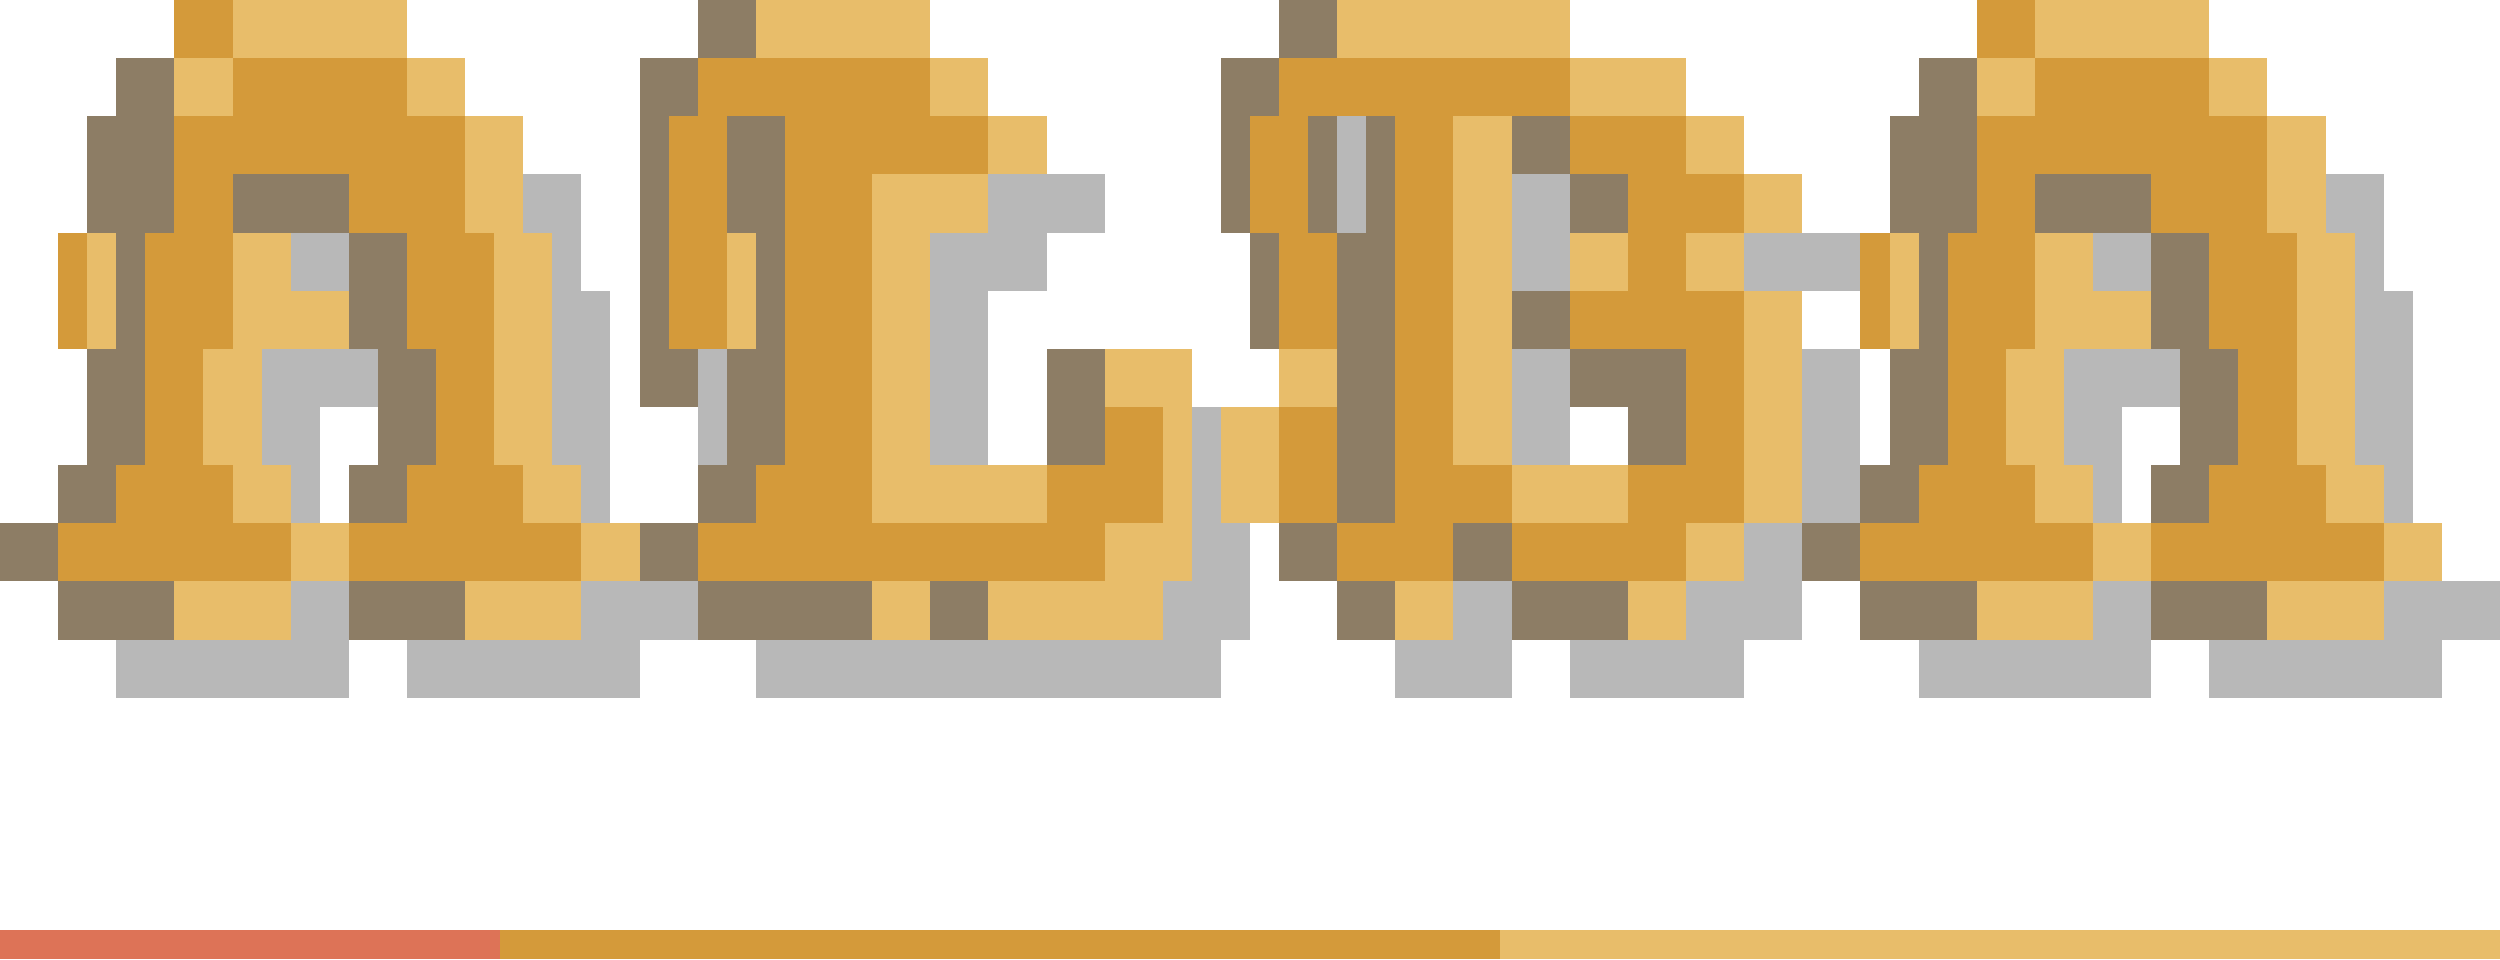
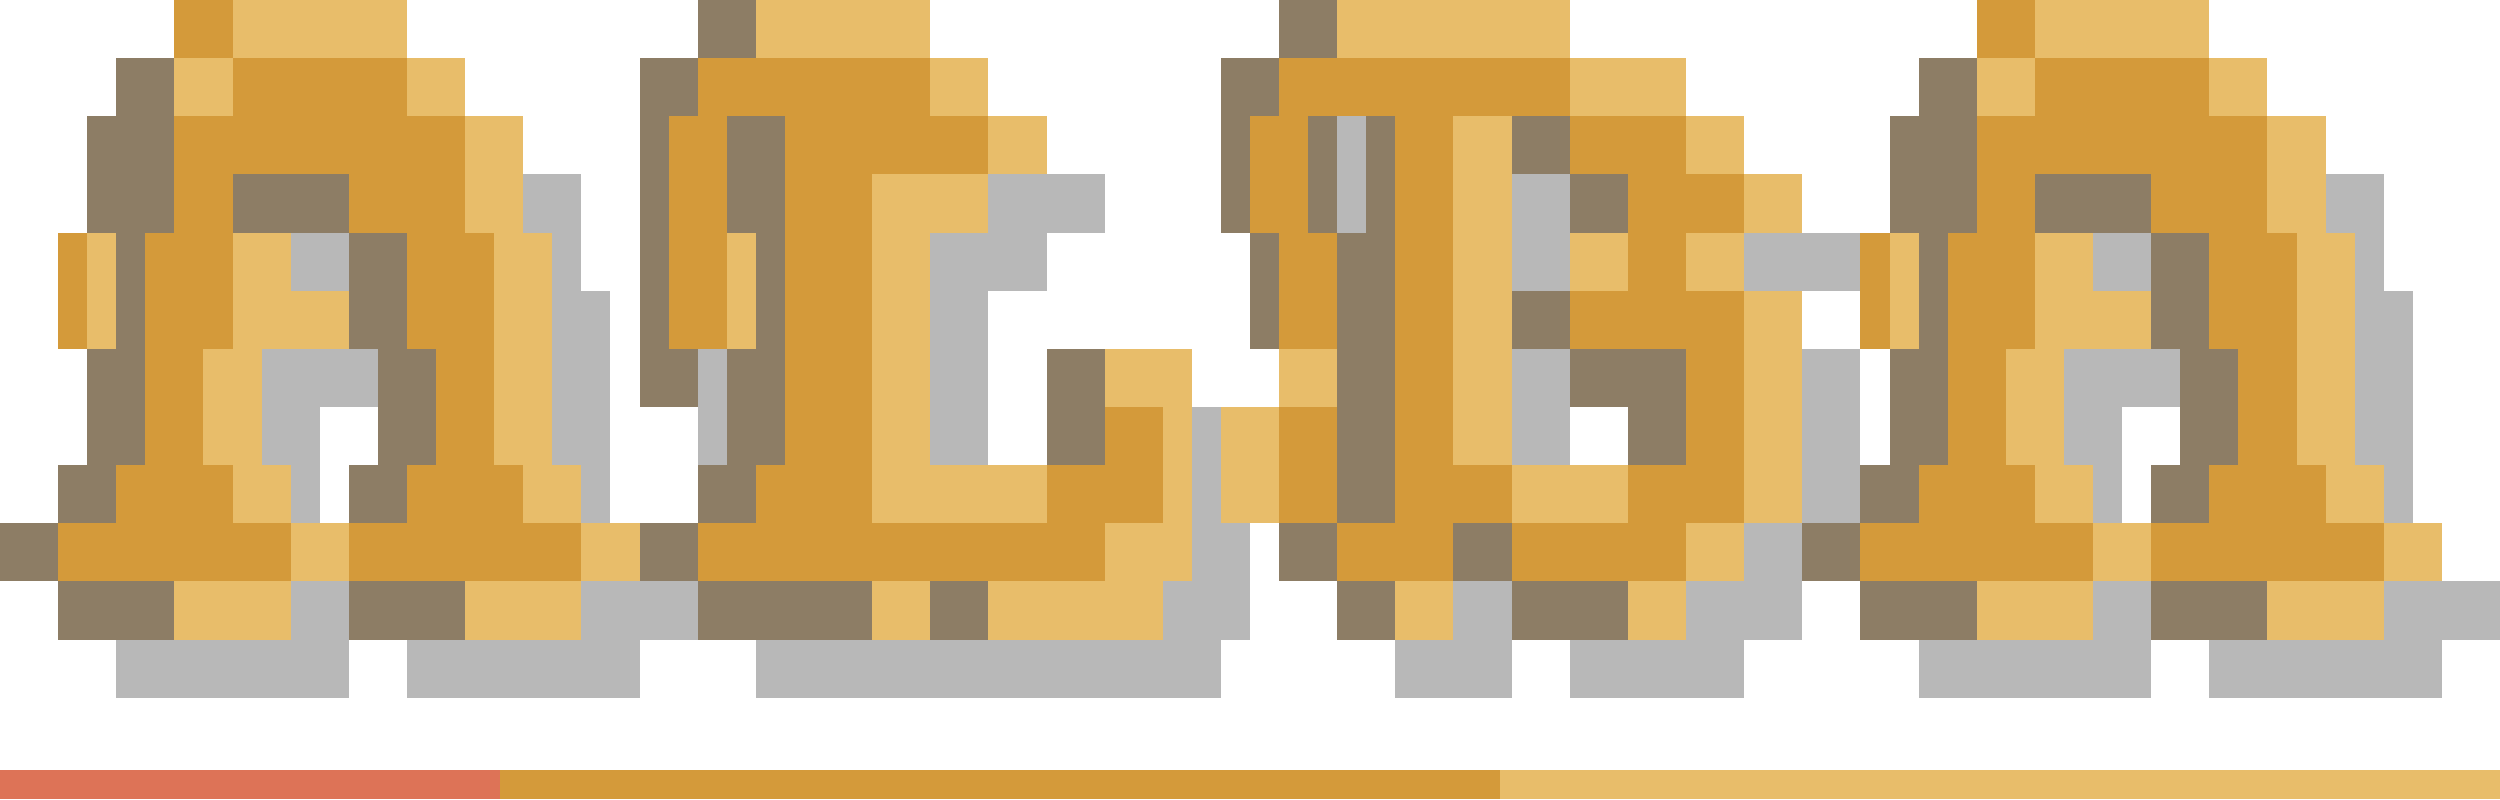
- <svg xmlns="http://www.w3.org/2000/svg" viewBox="0 0 86 33" width="516" height="198" role="img" aria-label="alba">
+ <svg xmlns="http://www.w3.org/2000/svg" viewBox="0 0 86 27.5" width="516" height="165" role="img" aria-label="alba">
  <g transform="translate(0 0)" shape-rendering="crispEdges">
    <rect x="6" y="0" width="2" height="2" fill="#d49a3a" />
    <rect x="8" y="0" width="6" height="2" fill="#e8bd6a" />
    <rect x="24" y="0" width="2" height="2" fill="#8d7d65" />
    <rect x="26" y="0" width="6" height="2" fill="#e8bd6a" />
    <rect x="44" y="0" width="2" height="2" fill="#8d7d65" />
    <rect x="46" y="0" width="8" height="2" fill="#e8bd6a" />
    <rect x="68" y="0" width="2" height="2" fill="#d49a3a" />
    <rect x="70" y="0" width="6" height="2" fill="#e8bd6a" />
    <rect x="4" y="2" width="2" height="2" fill="#8d7d65" />
    <rect x="6" y="2" width="2" height="2" fill="#e8bd6a" />
    <rect x="8" y="2" width="6" height="2" fill="#d49a3a" />
    <rect x="14" y="2" width="2" height="2" fill="#e8bd6a" />
    <rect x="22" y="2" width="2" height="2" fill="#8d7d65" />
    <rect x="24" y="2" width="8" height="2" fill="#d49a3a" />
    <rect x="32" y="2" width="2" height="2" fill="#e8bd6a" />
    <rect x="42" y="2" width="2" height="2" fill="#8d7d65" />
    <rect x="44" y="2" width="10" height="2" fill="#d49a3a" />
    <rect x="54" y="2" width="4" height="2" fill="#e8bd6a" />
    <rect x="66" y="2" width="2" height="2" fill="#8d7d65" />
    <rect x="68" y="2" width="2" height="2" fill="#e8bd6a" />
    <rect x="70" y="2" width="6" height="2" fill="#d49a3a" />
    <rect x="76" y="2" width="2" height="2" fill="#e8bd6a" />
    <rect x="3" y="4" width="3" height="2" fill="#8d7d65" />
    <rect x="6" y="4" width="10" height="2" fill="#d49a3a" />
    <rect x="16" y="4" width="2" height="2" fill="#e8bd6a" />
    <rect x="22" y="4" width="1" height="2" fill="#8d7d65" />
    <rect x="23" y="4" width="2" height="2" fill="#d49a3a" />
    <rect x="25" y="4" width="2" height="2" fill="#8d7d65" />
    <rect x="27" y="4" width="7" height="2" fill="#d49a3a" />
    <rect x="34" y="4" width="2" height="2" fill="#e8bd6a" />
    <rect x="42" y="4" width="1" height="2" fill="#8d7d65" />
    <rect x="43" y="4" width="2" height="2" fill="#d49a3a" />
    <rect x="45" y="4" width="1" height="2" fill="#8d7d65" />
    <rect x="46" y="4" width="1" height="2" fill="#000000" fill-opacity="0.28" />
    <rect x="47" y="4" width="1" height="2" fill="#8d7d65" />
    <rect x="48" y="4" width="2" height="2" fill="#d49a3a" />
    <rect x="50" y="4" width="2" height="2" fill="#e8bd6a" />
    <rect x="52" y="4" width="2" height="2" fill="#8d7d65" />
    <rect x="54" y="4" width="4" height="2" fill="#d49a3a" />
    <rect x="58" y="4" width="2" height="2" fill="#e8bd6a" />
    <rect x="65" y="4" width="3" height="2" fill="#8d7d65" />
    <rect x="68" y="4" width="10" height="2" fill="#d49a3a" />
    <rect x="78" y="4" width="2" height="2" fill="#e8bd6a" />
    <rect x="3" y="6" width="3" height="2" fill="#8d7d65" />
    <rect x="6" y="6" width="2" height="2" fill="#d49a3a" />
    <rect x="8" y="6" width="4" height="2" fill="#8d7d65" />
    <rect x="12" y="6" width="4" height="2" fill="#d49a3a" />
    <rect x="16" y="6" width="2" height="2" fill="#e8bd6a" />
    <rect x="18" y="6" width="2" height="2" fill="#000000" fill-opacity="0.28" />
    <rect x="22" y="6" width="1" height="2" fill="#8d7d65" />
    <rect x="23" y="6" width="2" height="2" fill="#d49a3a" />
    <rect x="25" y="6" width="2" height="2" fill="#8d7d65" />
    <rect x="27" y="6" width="3" height="2" fill="#d49a3a" />
    <rect x="30" y="6" width="4" height="2" fill="#e8bd6a" />
    <rect x="34" y="6" width="4" height="2" fill="#000000" fill-opacity="0.28" />
    <rect x="42" y="6" width="1" height="2" fill="#8d7d65" />
    <rect x="43" y="6" width="2" height="2" fill="#d49a3a" />
    <rect x="45" y="6" width="1" height="2" fill="#8d7d65" />
    <rect x="46" y="6" width="1" height="2" fill="#000000" fill-opacity="0.28" />
    <rect x="47" y="6" width="1" height="2" fill="#8d7d65" />
    <rect x="48" y="6" width="2" height="2" fill="#d49a3a" />
    <rect x="50" y="6" width="2" height="2" fill="#e8bd6a" />
    <rect x="52" y="6" width="2" height="2" fill="#000000" fill-opacity="0.28" />
    <rect x="54" y="6" width="2" height="2" fill="#8d7d65" />
    <rect x="56" y="6" width="4" height="2" fill="#d49a3a" />
    <rect x="60" y="6" width="2" height="2" fill="#e8bd6a" />
    <rect x="65" y="6" width="3" height="2" fill="#8d7d65" />
    <rect x="68" y="6" width="2" height="2" fill="#d49a3a" />
    <rect x="70" y="6" width="4" height="2" fill="#8d7d65" />
    <rect x="74" y="6" width="4" height="2" fill="#d49a3a" />
    <rect x="78" y="6" width="2" height="2" fill="#e8bd6a" />
    <rect x="80" y="6" width="2" height="2" fill="#000000" fill-opacity="0.28" />
    <rect x="2" y="8" width="1" height="2" fill="#d49a3a" />
    <rect x="3" y="8" width="1" height="2" fill="#e8bd6a" />
    <rect x="4" y="8" width="1" height="2" fill="#8d7d65" />
    <rect x="5" y="8" width="3" height="2" fill="#d49a3a" />
    <rect x="8" y="8" width="2" height="2" fill="#e8bd6a" />
    <rect x="10" y="8" width="2" height="2" fill="#000000" fill-opacity="0.28" />
    <rect x="12" y="8" width="2" height="2" fill="#8d7d65" />
    <rect x="14" y="8" width="3" height="2" fill="#d49a3a" />
    <rect x="17" y="8" width="2" height="2" fill="#e8bd6a" />
    <rect x="19" y="8" width="1" height="2" fill="#000000" fill-opacity="0.28" />
    <rect x="22" y="8" width="1" height="2" fill="#8d7d65" />
    <rect x="23" y="8" width="2" height="2" fill="#d49a3a" />
    <rect x="25" y="8" width="1" height="2" fill="#e8bd6a" />
    <rect x="26" y="8" width="1" height="2" fill="#8d7d65" />
    <rect x="27" y="8" width="3" height="2" fill="#d49a3a" />
    <rect x="30" y="8" width="2" height="2" fill="#e8bd6a" />
    <rect x="32" y="8" width="4" height="2" fill="#000000" fill-opacity="0.28" />
    <rect x="43" y="8" width="1" height="2" fill="#8d7d65" />
    <rect x="44" y="8" width="2" height="2" fill="#d49a3a" />
    <rect x="46" y="8" width="2" height="2" fill="#8d7d65" />
    <rect x="48" y="8" width="2" height="2" fill="#d49a3a" />
    <rect x="50" y="8" width="2" height="2" fill="#e8bd6a" />
    <rect x="52" y="8" width="2" height="2" fill="#000000" fill-opacity="0.28" />
    <rect x="54" y="8" width="2" height="2" fill="#e8bd6a" />
    <rect x="56" y="8" width="2" height="2" fill="#d49a3a" />
    <rect x="58" y="8" width="2" height="2" fill="#e8bd6a" />
    <rect x="60" y="8" width="4" height="2" fill="#000000" fill-opacity="0.28" />
    <rect x="64" y="8" width="1" height="2" fill="#d49a3a" />
    <rect x="65" y="8" width="1" height="2" fill="#e8bd6a" />
    <rect x="66" y="8" width="1" height="2" fill="#8d7d65" />
    <rect x="67" y="8" width="3" height="2" fill="#d49a3a" />
    <rect x="70" y="8" width="2" height="2" fill="#e8bd6a" />
    <rect x="72" y="8" width="2" height="2" fill="#000000" fill-opacity="0.28" />
    <rect x="74" y="8" width="2" height="2" fill="#8d7d65" />
    <rect x="76" y="8" width="3" height="2" fill="#d49a3a" />
    <rect x="79" y="8" width="2" height="2" fill="#e8bd6a" />
    <rect x="81" y="8" width="1" height="2" fill="#000000" fill-opacity="0.28" />
    <rect x="2" y="10" width="1" height="2" fill="#d49a3a" />
    <rect x="3" y="10" width="1" height="2" fill="#e8bd6a" />
    <rect x="4" y="10" width="1" height="2" fill="#8d7d65" />
    <rect x="5" y="10" width="3" height="2" fill="#d49a3a" />
    <rect x="8" y="10" width="4" height="2" fill="#e8bd6a" />
    <rect x="12" y="10" width="2" height="2" fill="#8d7d65" />
    <rect x="14" y="10" width="3" height="2" fill="#d49a3a" />
    <rect x="17" y="10" width="2" height="2" fill="#e8bd6a" />
    <rect x="19" y="10" width="2" height="2" fill="#000000" fill-opacity="0.28" />
    <rect x="22" y="10" width="1" height="2" fill="#8d7d65" />
    <rect x="23" y="10" width="2" height="2" fill="#d49a3a" />
    <rect x="25" y="10" width="1" height="2" fill="#e8bd6a" />
    <rect x="26" y="10" width="1" height="2" fill="#8d7d65" />
    <rect x="27" y="10" width="3" height="2" fill="#d49a3a" />
    <rect x="30" y="10" width="2" height="2" fill="#e8bd6a" />
    <rect x="32" y="10" width="2" height="2" fill="#000000" fill-opacity="0.28" />
    <rect x="43" y="10" width="1" height="2" fill="#8d7d65" />
    <rect x="44" y="10" width="2" height="2" fill="#d49a3a" />
    <rect x="46" y="10" width="2" height="2" fill="#8d7d65" />
    <rect x="48" y="10" width="2" height="2" fill="#d49a3a" />
    <rect x="50" y="10" width="2" height="2" fill="#e8bd6a" />
    <rect x="52" y="10" width="2" height="2" fill="#8d7d65" />
    <rect x="54" y="10" width="6" height="2" fill="#d49a3a" />
    <rect x="60" y="10" width="2" height="2" fill="#e8bd6a" />
    <rect x="64" y="10" width="1" height="2" fill="#d49a3a" />
    <rect x="65" y="10" width="1" height="2" fill="#e8bd6a" />
    <rect x="66" y="10" width="1" height="2" fill="#8d7d65" />
    <rect x="67" y="10" width="3" height="2" fill="#d49a3a" />
    <rect x="70" y="10" width="4" height="2" fill="#e8bd6a" />
    <rect x="74" y="10" width="2" height="2" fill="#8d7d65" />
    <rect x="76" y="10" width="3" height="2" fill="#d49a3a" />
    <rect x="79" y="10" width="2" height="2" fill="#e8bd6a" />
    <rect x="81" y="10" width="2" height="2" fill="#000000" fill-opacity="0.28" />
    <rect x="3" y="12" width="2" height="2" fill="#8d7d65" />
    <rect x="5" y="12" width="2" height="2" fill="#d49a3a" />
    <rect x="7" y="12" width="2" height="2" fill="#e8bd6a" />
    <rect x="9" y="12" width="4" height="2" fill="#000000" fill-opacity="0.28" />
    <rect x="13" y="12" width="2" height="2" fill="#8d7d65" />
    <rect x="15" y="12" width="2" height="2" fill="#d49a3a" />
    <rect x="17" y="12" width="2" height="2" fill="#e8bd6a" />
    <rect x="19" y="12" width="2" height="2" fill="#000000" fill-opacity="0.28" />
    <rect x="22" y="12" width="2" height="2" fill="#8d7d65" />
    <rect x="24" y="12" width="1" height="2" fill="#000000" fill-opacity="0.28" />
    <rect x="25" y="12" width="2" height="2" fill="#8d7d65" />
    <rect x="27" y="12" width="3" height="2" fill="#d49a3a" />
    <rect x="30" y="12" width="2" height="2" fill="#e8bd6a" />
    <rect x="32" y="12" width="2" height="2" fill="#000000" fill-opacity="0.28" />
    <rect x="36" y="12" width="2" height="2" fill="#8d7d65" />
    <rect x="38" y="12" width="3" height="2" fill="#e8bd6a" />
    <rect x="44" y="12" width="2" height="2" fill="#e8bd6a" />
    <rect x="46" y="12" width="2" height="2" fill="#8d7d65" />
    <rect x="48" y="12" width="2" height="2" fill="#d49a3a" />
    <rect x="50" y="12" width="2" height="2" fill="#e8bd6a" />
    <rect x="52" y="12" width="2" height="2" fill="#000000" fill-opacity="0.28" />
    <rect x="54" y="12" width="4" height="2" fill="#8d7d65" />
    <rect x="58" y="12" width="2" height="2" fill="#d49a3a" />
    <rect x="60" y="12" width="2" height="2" fill="#e8bd6a" />
    <rect x="62" y="12" width="2" height="2" fill="#000000" fill-opacity="0.28" />
    <rect x="65" y="12" width="2" height="2" fill="#8d7d65" />
    <rect x="67" y="12" width="2" height="2" fill="#d49a3a" />
    <rect x="69" y="12" width="2" height="2" fill="#e8bd6a" />
    <rect x="71" y="12" width="4" height="2" fill="#000000" fill-opacity="0.28" />
    <rect x="75" y="12" width="2" height="2" fill="#8d7d65" />
    <rect x="77" y="12" width="2" height="2" fill="#d49a3a" />
    <rect x="79" y="12" width="2" height="2" fill="#e8bd6a" />
    <rect x="81" y="12" width="2" height="2" fill="#000000" fill-opacity="0.28" />
    <rect x="3" y="14" width="2" height="2" fill="#8d7d65" />
    <rect x="5" y="14" width="2" height="2" fill="#d49a3a" />
    <rect x="7" y="14" width="2" height="2" fill="#e8bd6a" />
    <rect x="9" y="14" width="2" height="2" fill="#000000" fill-opacity="0.28" />
    <rect x="13" y="14" width="2" height="2" fill="#8d7d65" />
    <rect x="15" y="14" width="2" height="2" fill="#d49a3a" />
    <rect x="17" y="14" width="2" height="2" fill="#e8bd6a" />
    <rect x="19" y="14" width="2" height="2" fill="#000000" fill-opacity="0.28" />
    <rect x="24" y="14" width="1" height="2" fill="#000000" fill-opacity="0.28" />
    <rect x="25" y="14" width="2" height="2" fill="#8d7d65" />
    <rect x="27" y="14" width="3" height="2" fill="#d49a3a" />
    <rect x="30" y="14" width="2" height="2" fill="#e8bd6a" />
    <rect x="32" y="14" width="2" height="2" fill="#000000" fill-opacity="0.28" />
    <rect x="36" y="14" width="2" height="2" fill="#8d7d65" />
    <rect x="38" y="14" width="2" height="2" fill="#d49a3a" />
    <rect x="40" y="14" width="1" height="2" fill="#e8bd6a" />
    <rect x="41" y="14" width="1" height="2" fill="#000000" fill-opacity="0.28" />
    <rect x="42" y="14" width="2" height="2" fill="#e8bd6a" />
    <rect x="44" y="14" width="2" height="2" fill="#d49a3a" />
    <rect x="46" y="14" width="2" height="2" fill="#8d7d65" />
    <rect x="48" y="14" width="2" height="2" fill="#d49a3a" />
    <rect x="50" y="14" width="2" height="2" fill="#e8bd6a" />
    <rect x="52" y="14" width="2" height="2" fill="#000000" fill-opacity="0.28" />
    <rect x="56" y="14" width="2" height="2" fill="#8d7d65" />
    <rect x="58" y="14" width="2" height="2" fill="#d49a3a" />
    <rect x="60" y="14" width="2" height="2" fill="#e8bd6a" />
    <rect x="62" y="14" width="2" height="2" fill="#000000" fill-opacity="0.28" />
    <rect x="65" y="14" width="2" height="2" fill="#8d7d65" />
    <rect x="67" y="14" width="2" height="2" fill="#d49a3a" />
    <rect x="69" y="14" width="2" height="2" fill="#e8bd6a" />
    <rect x="71" y="14" width="2" height="2" fill="#000000" fill-opacity="0.28" />
    <rect x="75" y="14" width="2" height="2" fill="#8d7d65" />
    <rect x="77" y="14" width="2" height="2" fill="#d49a3a" />
    <rect x="79" y="14" width="2" height="2" fill="#e8bd6a" />
    <rect x="81" y="14" width="2" height="2" fill="#000000" fill-opacity="0.28" />
    <rect x="2" y="16" width="2" height="2" fill="#8d7d65" />
    <rect x="4" y="16" width="4" height="2" fill="#d49a3a" />
    <rect x="8" y="16" width="2" height="2" fill="#e8bd6a" />
    <rect x="10" y="16" width="1" height="2" fill="#000000" fill-opacity="0.28" />
    <rect x="12" y="16" width="2" height="2" fill="#8d7d65" />
    <rect x="14" y="16" width="4" height="2" fill="#d49a3a" />
    <rect x="18" y="16" width="2" height="2" fill="#e8bd6a" />
    <rect x="20" y="16" width="1" height="2" fill="#000000" fill-opacity="0.28" />
    <rect x="24" y="16" width="2" height="2" fill="#8d7d65" />
    <rect x="26" y="16" width="4" height="2" fill="#d49a3a" />
    <rect x="30" y="16" width="6" height="2" fill="#e8bd6a" />
    <rect x="36" y="16" width="4" height="2" fill="#d49a3a" />
    <rect x="40" y="16" width="1" height="2" fill="#e8bd6a" />
    <rect x="41" y="16" width="1" height="2" fill="#000000" fill-opacity="0.28" />
    <rect x="42" y="16" width="2" height="2" fill="#e8bd6a" />
    <rect x="44" y="16" width="2" height="2" fill="#d49a3a" />
    <rect x="46" y="16" width="2" height="2" fill="#8d7d65" />
    <rect x="48" y="16" width="4" height="2" fill="#d49a3a" />
    <rect x="52" y="16" width="4" height="2" fill="#e8bd6a" />
    <rect x="56" y="16" width="4" height="2" fill="#d49a3a" />
    <rect x="60" y="16" width="2" height="2" fill="#e8bd6a" />
    <rect x="62" y="16" width="2" height="2" fill="#000000" fill-opacity="0.28" />
    <rect x="64" y="16" width="2" height="2" fill="#8d7d65" />
    <rect x="66" y="16" width="4" height="2" fill="#d49a3a" />
    <rect x="70" y="16" width="2" height="2" fill="#e8bd6a" />
    <rect x="72" y="16" width="1" height="2" fill="#000000" fill-opacity="0.28" />
    <rect x="74" y="16" width="2" height="2" fill="#8d7d65" />
    <rect x="76" y="16" width="4" height="2" fill="#d49a3a" />
    <rect x="80" y="16" width="2" height="2" fill="#e8bd6a" />
    <rect x="82" y="16" width="1" height="2" fill="#000000" fill-opacity="0.28" />
    <rect x="0" y="18" width="2" height="2" fill="#8d7d65" />
    <rect x="2" y="18" width="8" height="2" fill="#d49a3a" />
    <rect x="10" y="18" width="2" height="2" fill="#e8bd6a" />
    <rect x="12" y="18" width="8" height="2" fill="#d49a3a" />
    <rect x="20" y="18" width="2" height="2" fill="#e8bd6a" />
    <rect x="22" y="18" width="2" height="2" fill="#8d7d65" />
    <rect x="24" y="18" width="14" height="2" fill="#d49a3a" />
    <rect x="38" y="18" width="3" height="2" fill="#e8bd6a" />
    <rect x="41" y="18" width="2" height="2" fill="#000000" fill-opacity="0.28" />
    <rect x="44" y="18" width="2" height="2" fill="#8d7d65" />
    <rect x="46" y="18" width="4" height="2" fill="#d49a3a" />
    <rect x="50" y="18" width="2" height="2" fill="#8d7d65" />
    <rect x="52" y="18" width="6" height="2" fill="#d49a3a" />
    <rect x="58" y="18" width="2" height="2" fill="#e8bd6a" />
    <rect x="60" y="18" width="2" height="2" fill="#000000" fill-opacity="0.28" />
    <rect x="62" y="18" width="2" height="2" fill="#8d7d65" />
    <rect x="64" y="18" width="8" height="2" fill="#d49a3a" />
    <rect x="72" y="18" width="2" height="2" fill="#e8bd6a" />
    <rect x="74" y="18" width="8" height="2" fill="#d49a3a" />
    <rect x="82" y="18" width="2" height="2" fill="#e8bd6a" />
    <rect x="2" y="20" width="4" height="2" fill="#8d7d65" />
    <rect x="6" y="20" width="4" height="2" fill="#e8bd6a" />
    <rect x="10" y="20" width="2" height="2" fill="#000000" fill-opacity="0.28" />
    <rect x="12" y="20" width="4" height="2" fill="#8d7d65" />
    <rect x="16" y="20" width="4" height="2" fill="#e8bd6a" />
    <rect x="20" y="20" width="4" height="2" fill="#000000" fill-opacity="0.28" />
    <rect x="24" y="20" width="6" height="2" fill="#8d7d65" />
    <rect x="30" y="20" width="2" height="2" fill="#e8bd6a" />
    <rect x="32" y="20" width="2" height="2" fill="#8d7d65" />
    <rect x="34" y="20" width="6" height="2" fill="#e8bd6a" />
    <rect x="40" y="20" width="3" height="2" fill="#000000" fill-opacity="0.28" />
    <rect x="46" y="20" width="2" height="2" fill="#8d7d65" />
    <rect x="48" y="20" width="2" height="2" fill="#e8bd6a" />
    <rect x="50" y="20" width="2" height="2" fill="#000000" fill-opacity="0.28" />
    <rect x="52" y="20" width="4" height="2" fill="#8d7d65" />
    <rect x="56" y="20" width="2" height="2" fill="#e8bd6a" />
    <rect x="58" y="20" width="4" height="2" fill="#000000" fill-opacity="0.28" />
    <rect x="64" y="20" width="4" height="2" fill="#8d7d65" />
    <rect x="68" y="20" width="4" height="2" fill="#e8bd6a" />
    <rect x="72" y="20" width="2" height="2" fill="#000000" fill-opacity="0.28" />
    <rect x="74" y="20" width="4" height="2" fill="#8d7d65" />
    <rect x="78" y="20" width="4" height="2" fill="#e8bd6a" />
    <rect x="82" y="20" width="4" height="2" fill="#000000" fill-opacity="0.28" />
    <rect x="4" y="22" width="8" height="2" fill="#000000" fill-opacity="0.28" />
    <rect x="14" y="22" width="8" height="2" fill="#000000" fill-opacity="0.28" />
    <rect x="26" y="22" width="16" height="2" fill="#000000" fill-opacity="0.28" />
    <rect x="48" y="22" width="4" height="2" fill="#000000" fill-opacity="0.28" />
    <rect x="54" y="22" width="6" height="2" fill="#000000" fill-opacity="0.28" />
    <rect x="66" y="22" width="8" height="2" fill="#000000" fill-opacity="0.28" />
    <rect x="76" y="22" width="8" height="2" fill="#000000" fill-opacity="0.28" />
-     <rect x="0" y="32" width="17.2" height="1" fill="#dd7357" />
-     <rect x="17.2" y="32" width="34.4" height="1" fill="#d49a3a" />
-     <rect x="51.6" y="32" width="34.4" height="1" fill="#e8bd6a" />
+     <rect x="0" y="26.5" width="17.2" height="1" fill="#dd7357" />
+     <rect x="17.2" y="26.5" width="34.4" height="1" fill="#d49a3a" />
+     <rect x="51.6" y="26.5" width="34.4" height="1" fill="#e8bd6a" />
  </g>
</svg>
